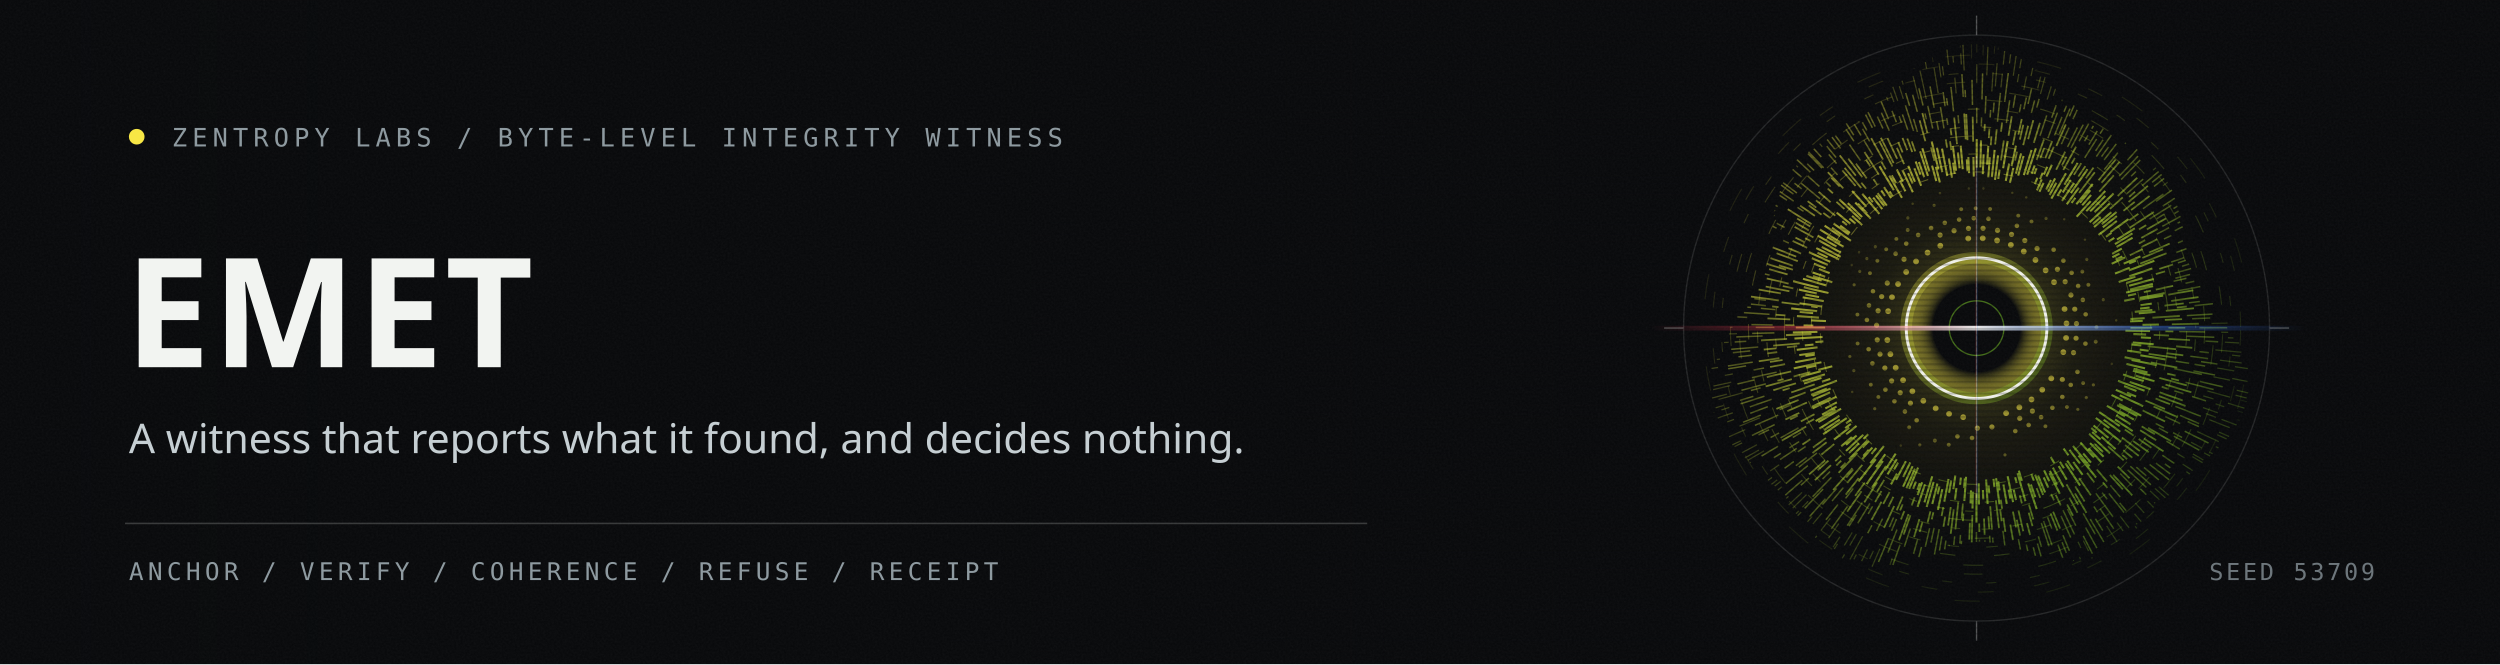
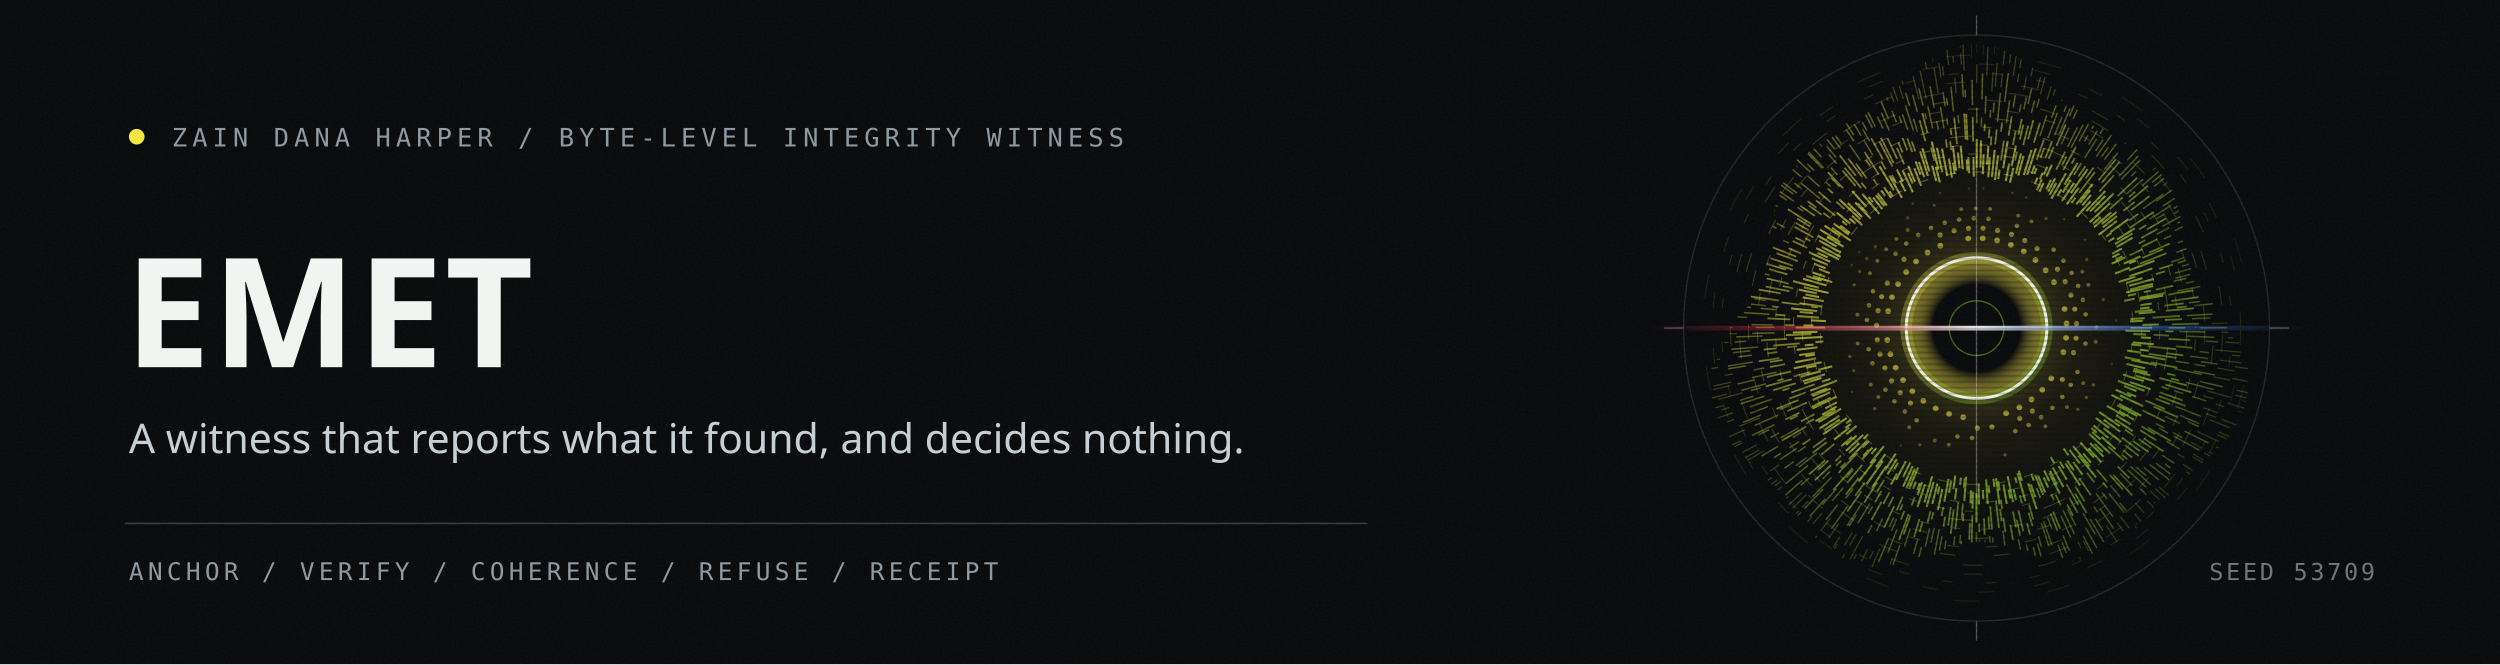
<svg xmlns="http://www.w3.org/2000/svg" viewBox="0 0 1280 340" width="1280" height="340" role="img" aria-label="emet: A witness that reports what it found, and decides nothing.">
  <defs>
    <radialGradient id="halo">
      <stop offset="0" stop-color="#F7E745" stop-opacity="0.34" />
      <stop offset="0.4" stop-color="#F7E745" stop-opacity="0.08" />
      <stop offset="1" stop-color="#07080A" stop-opacity="0" />
    </radialGradient>
    <radialGradient id="core">
      <stop offset="0" stop-color="#FFFFFF" />
      <stop offset="0.36" stop-color="#FFFFFF" stop-opacity="0.92" />
      <stop offset="0.74" stop-color="#F7E745" stop-opacity="0.6" />
      <stop offset="1" stop-color="#F7E745" stop-opacity="0" />
    </radialGradient>
    <radialGradient id="pupil">
      <stop offset="0" stop-color="#07080A" />
      <stop offset="0.62" stop-color="#07080A" />
      <stop offset="1" stop-color="#F7E745" stop-opacity="0.3" />
    </radialGradient>
    <linearGradient id="ray" x1="0" y1="0" x2="1" y2="1">
      <stop offset="0" stop-color="#F7E745" />
      <stop offset="1" stop-color="#74BF22" />
    </linearGradient>
    <linearGradient id="flare" x1="0" y1="0" x2="1" y2="0">
      <stop offset="0" stop-color="#FF3B57" stop-opacity="0" />
      <stop offset="0.22" stop-color="#FF3B57" stop-opacity="0.42" />
      <stop offset="0.5" stop-color="#FFFFFF" stop-opacity="0.9" />
      <stop offset="0.78" stop-color="#3B7BFF" stop-opacity="0.42" />
      <stop offset="1" stop-color="#3B7BFF" stop-opacity="0" />
    </linearGradient>
    <linearGradient id="veil" x1="0" y1="0" x2="1" y2="0">
      <stop offset="0" stop-color="#07080A" stop-opacity="0.96" />
      <stop offset="0.4" stop-color="#07080A" stop-opacity="0.86" />
      <stop offset="0.64" stop-color="#07080A" stop-opacity="0" />
    </linearGradient>
    <pattern id="scan" width="4" height="3" patternUnits="userSpaceOnUse">
      <rect width="4" height="1" fill="#07080A" />
    </pattern>
    <filter id="grain" x="0" y="0" width="100%" height="100%">
      <feTurbulence type="fractalNoise" baseFrequency="0.9" numOctaves="3" seed="3975" result="n" />
      <feColorMatrix in="n" type="saturate" values="0" />
    </filter>
  </defs>
  <rect width="1280" height="340" fill="#07080A" />
  <g>
    <circle cx="1012" cy="168" r="80" fill="none" stroke="url(#ray)" stroke-width="0.55" stroke-dasharray="5.21 9.54" stroke-dashoffset="22.13" opacity="0.38" />
    <circle cx="1012" cy="168" r="84.6" fill="none" stroke="url(#ray)" stroke-width="0.55" stroke-dasharray="5.36 17.01" stroke-dashoffset="24.17" opacity="0.37" />
    <circle cx="1012" cy="168" r="89.2" fill="none" stroke="url(#ray)" stroke-width="0.55" stroke-dasharray="4.85 12.97" stroke-dashoffset="29.3" opacity="0.36" />
    <circle cx="1012" cy="168" r="93.8" fill="none" stroke="url(#ray)" stroke-width="0.55" stroke-dasharray="4.25 10.48" stroke-dashoffset="27.86" opacity="0.35" />
    <circle cx="1012" cy="168" r="98.4" fill="none" stroke="url(#ray)" stroke-width="0.55" stroke-dasharray="12.17 36.77" stroke-dashoffset="39.4" opacity="0.33" />
    <circle cx="1012" cy="168" r="103" fill="none" stroke="url(#ray)" stroke-width="0.55" stroke-dasharray="4.87 11.02" stroke-dashoffset="36.37" opacity="0.32" />
    <circle cx="1012" cy="168" r="107.6" fill="none" stroke="url(#ray)" stroke-width="0.55" stroke-dasharray="7.54 24.63" stroke-dashoffset="30.64" opacity="0.3" />
    <circle cx="1012" cy="168" r="112.2" fill="none" stroke="url(#ray)" stroke-width="0.55" stroke-dasharray="5.96 13.98" stroke-dashoffset="14.13" opacity="0.27" />
    <circle cx="1012" cy="168" r="116.8" fill="none" stroke="url(#ray)" stroke-width="0.55" stroke-dasharray="7.98 19.81" stroke-dashoffset="0.18" opacity="0.25" />
    <circle cx="1012" cy="168" r="121.4" fill="none" stroke="url(#ray)" stroke-width="0.55" stroke-dasharray="10.15 34.47" stroke-dashoffset="35.81" opacity="0.23" />
    <circle cx="1012" cy="168" r="126" fill="none" stroke="url(#ray)" stroke-width="0.55" stroke-dasharray="9.44 28.92" stroke-dashoffset="35.25" opacity="0.2" />
    <circle cx="1012" cy="168" r="130.6" fill="none" stroke="url(#ray)" stroke-width="0.55" stroke-dasharray="5.15 17.41" stroke-dashoffset="7.99" opacity="0.17" />
    <circle cx="1012" cy="168" r="135.2" fill="none" stroke="url(#ray)" stroke-width="0.55" stroke-dasharray="8.03 20.94" stroke-dashoffset="28.08" opacity="0.14" />
    <circle cx="1012" cy="168" r="139.8" fill="none" stroke="url(#ray)" stroke-width="0.55" stroke-dasharray="12.82 34.39" stroke-dashoffset="18.04" opacity="0.11" />
    <path d="M1147.21 204.82L1150.37 205.68M1145.54 210.34L1148.41 211.25M1145.58 214.87L1146.7 215.27M882.22 220.35L882.08 220.41M877.8 211.05L877.35 211.2M875.44 190.37L875.06 190.43M989.75 31.79L989.36 29.39M1003.72 24.38L1003.66 23.25M1009.47 29.89L1009.33 22.67M1012.12 26.91L1012.12 22.61M1015.31 28.36L1015.43 23.21M1021.05 27.61L1021.3 23.65M1023.06 25.44L1023.14 24.37" stroke="url(#ray)" stroke-width="0.5" opacity="0.13" />
    <path d="M1137.27 170.1L1140.79 170.16M1140.7 172.92L1143.5 173.03M1139.15 175.18L1146.35 175.59M1134.27 179.15L1147.55 180.36M1142.78 181.83L1146.98 182.28M1136.6 184.4L1147.7 185.86M1144.29 187.74L1150.88 188.73M1135.26 188.44L1143.9 189.87M1142.88 193.78L1150.74 195.33M1133.26 192.9L1141.81 194.66M1145.22 199.8L1151.06 201.19M1144.58 202.33L1150.32 203.82M1130.18 200.18L1141.81 203.35M1128.08 202.69L1133.31 204.25M1140.7 206.46L1149.14 208.98M1134.38 206.8L1138.82 208.21M1127.92 208.68L1135.48 211.33M1129.38 211.74L1134.58 213.68M1137.41 214.73L1145.15 217.62M1131.15 214.87L1141.59 218.97M1136.17 221.28L1141.3 223.47M1135.18 222.57L1140.01 224.71M1125 220.96L1136.01 226.12M1134.45 228.65L1135.87 229.36M1121.8 226.42L1127.24 229.32M1131.15 231.4L1132.83 232.3M1128.47 231.82L1131.54 233.5M1122.77 232.4L1128.13 235.52M1122.52 233.8L1127.71 236.89M1114.78 232.17L1118.49 234.49M1117.52 237.6L1122.6 240.95M1119.43 241.49L1121.24 242.73M1105.27 249.18L1110.33 253.58M1103.3 250.04L1108.67 254.87M1100.82 251.33L1105.62 255.83M1102.95 257.23L1103.39 257.65M1099.47 256.56L1102.67 259.81M1093.26 257.54L1097.82 262.56M1092.88 263.07L1096.31 267.1M1093.75 267.85L1094.23 268.43M1093.21 269.5L1094.02 270.52M1085.57 264.37L1090.08 270.28M1083.94 267.55L1087.03 271.83M1078.61 269.3L1083.97 277.46M1077.81 282.33L1077.86 282.42M1066.67 276.81L1069.35 282.13M1070.97 285.36L1071.26 285.95M1063.92 277.34L1065.44 280.54M1064.68 285.15L1065.22 286.35M1061.53 286.75L1061.7 287.17M968.84 285.95L967.64 289.22M962.5 280.95L958.47 290.16M959.15 282.07L957.26 286.16M956.09 281.31L953.15 287.29M950.46 283.95L949.17 286.38M953.66 274.54L947.16 286.42M950.5 273.4L947.07 279.28M944.39 283.88L943.24 285.84M948.32 272.63L944.26 279.29M940.79 278.5L939.17 281.03M942.02 274.86L938.58 280.12M941.49 268.06L936.23 275.52M937.11 265.36L932.29 271.62M930.21 274.34L929.45 275.32M932.84 262.72L928.2 268.27M927.79 264.45L925.42 267.17M922.21 262.16L920.38 264.08M925.77 256.66L922.8 259.72M920.97 261.59L919.62 262.98M924.96 253.24L917.88 260.17M922.64 252.09L915.77 258.56M915.69 254.15L914.5 255.21M912.28 249.24L910.21 250.93M911.71 246.45L908.64 248.85M909.94 245.7L906.96 247.97M907.26 244.46L905.2 245.97M910.95 237.94L906.39 241.1M896.45 236.75L896.07 236.97M903.18 230.85L894.89 235.64M900.56 230.43L893.42 234.43M899.55 227.72L891.89 231.79M891.93 226.78L888.1 228.66M891.28 225.7L886.93 227.78M893.55 219.96L885.3 223.58M901 213.9L890.62 218.2M887.79 214.74L884.3 216.05M887.21 211.33L879.46 214.02M885.43 208.6L881.37 209.91M882.43 207.57L878.38 208.8M892.21 201.11L879.89 204.51M884.23 201.78L876.56 203.81M885.69 197.48L877.13 199.48M886.39 195.67L877.3 197.67M887.24 191.45L883.09 192.24M879.62 188.14L876.3 188.65M880.68 183.84L879.01 184.04M885.08 175.24L882.65 175.38M889.31 170.89L885.21 170.99M887.03 167.59L885.85 167.59M920.6 85.6L919.67 84.77M933.02 75.16L931.68 73.58M951.57 62.42L951.39 62.11M966.7 51.66L965.95 49.73M969.68 52.2L967.94 47.42M971.64 51.68L969.13 44.45M974.5 50.61L972.44 44.14M974.42 43.29L973.83 41.33M982.49 50.9L979.47 38.92M980.08 35.24L980.05 35.09M986.23 50.67L983.04 36.15M986.43 35.12L985.79 31.79M992.35 47.69L990.23 34.72M993.78 39.64L992.75 32.35M995.14 38.61L994.52 33.85M997.68 33.29L996.84 25.37M1001.56 47.81L1000.85 39.71M1000.18 32.01L999.9 28.74M1004.22 33.05L1003.89 27.3M1005.66 36.13L1005.02 22.99M1012.1 42.6L1012.11 32.88M1017.23 38.6L1017.82 24M1019.81 46.81L1020.45 36.95M1021.6 44.23L1022.52 32.38M1024.49 44.75L1025.21 37.7M1025.67 33.12L1026.38 26.14M1028.85 32.49L1029.44 27.75M1030.79 38.78L1032.26 28.64M1032.93 42.08L1033.62 37.91M1034.12 34.93L1034.91 30.2M1036.19 46.06L1037.57 39.12M1039.88 38.96L1040.78 34.76M1042.43 35.48L1042.46 35.39M1043.27 45.25L1044.81 39.21M1044.7 48.16L1047.09 39.4M1048.15 50.98L1050.24 44.21M1051.24 49L1052.42 45.44M1055.62 51.81L1055.91 51.03M1087.94 73.72L1088.49 73.04M1102.36 87.18L1103.79 85.9M1107.47 95.08L1109.83 93.28M1132.28 165.6L1140.5 165.43" stroke="url(#ray)" stroke-width="0.64" opacity="0.27" />
    <path d="M1126.07 167.88L1140.33 167.86M1115.77 169.74L1128.98 169.96M1119.49 172.11L1133.73 172.66M1129.16 174.62L1135.7 174.99M1126.1 180.07L1130.94 180.58M1121.45 182.41L1130.55 183.61M1126.91 185.15L1135.33 186.41M1113.98 184.91L1120.86 186.05M1123.58 186.5L1129.04 187.41M1122.99 189.86L1134.09 192.05M1113.23 188.79L1127.36 191.69M1126.31 195.28L1138.03 198.08M1119 195.71L1133.37 199.43M1113.25 200.1L1117.92 201.58M1122.3 202.97L1129.49 205.25M1113.78 208.04L1126.84 213.17M1116.18 212.7L1125.97 216.9M1120.07 215.87L1125.82 218.42M1108.62 213.28L1116.26 216.86M1118.57 220.79L1130.76 226.83M1103.7 216.79L1107.96 219.06M1112.62 221.54L1117.25 224M1105.3 219.12L1109.99 221.69M1113 223.34L1126.06 230.5M1109.22 225.87L1116.06 229.95M1107.13 233.08L1113.28 237.29M1108.41 237.5L1111.22 239.53M1103.84 237.13L1111.14 242.62M1100.6 237.78L1110.59 245.65M1097.73 239.36L1105.38 245.73M1093.81 239.2L1098.9 243.64M1090.72 238.73L1101.24 248.19M1089.31 240.53L1098.95 249.58M1095.83 250.24L1098.9 253.25M1085.55 242.47L1091.72 248.73M1080.5 248.52L1085.56 254.46M1085.28 257.5L1088.59 261.54M1079.71 252.63L1087.53 262.4M1076.29 252.22L1078.9 255.64M1073.09 252.54L1081.85 264.65M1075.27 260.51L1082.24 270.71M1072.04 259.31L1073.98 262.25M1072.86 265.61L1076.61 271.62M1070.2 265.78L1077.18 277.51M1066.6 262.85L1072.75 273.54M1067.83 270.08L1073.6 280.62M1066.63 274.34L1071.3 283.44M1058.56 260.67L1062.82 269.15M1056.25 261.2L1062.16 273.63M1055.23 264.13L1060.21 275.21M1056.22 274.03L1059.55 282.02M1055.78 277.63L1057.97 283.11M1048.33 264.78L1050.55 270.7M1053.62 278.87L1056.15 285.61M1046.32 266.79L1050.63 279.2M1045.13 267.73L1049.11 279.7M1043.63 274.6L1045.22 279.98M1043.17 278.3L1045.02 284.86M1041.03 280.22L1042.15 284.56M1037.48 278.85L1038.23 282.09M1033.41 276.02L1034.47 281.36M1025.5 271.76L1026.48 279.31M1020.23 275.25L1020.42 277.81M1018.7 274.26L1018.92 277.74M1016.26 276.6L1016.29 277.35M1013.47 276.28L1013.48 277.28M1011.94 272.42L1011.94 277.44M1004.3 276.85L1004.17 278.6M1003.76 273.84L1003.42 278.26M1000.8 274.6L1000.33 279.05M998.04 278.97L997.96 279.63M996.32 276.72L995.66 281.27M994.23 274.59L993.01 281.89M992.87 270.88L990.44 283.92M990.26 270.26L988.65 277.79M987.99 270.4L985.75 279.96M983.78 280.04L982.46 285.26M981.83 276.07L979.74 283.54M978.12 270.56L975.02 279.95M972.81 278.91L969.16 289.24M971.27 271.1L966.6 282.92M971.01 265.72L968.48 271.75M966.81 275.75L961.78 287.74M969.52 264.92L967.36 269.87M963.87 265.56L960.76 271.86M958.44 268.93L956.25 273.06M958.77 259.23L956.49 263.14M957.35 257.78L951.17 267.94M950.36 263.65L946.67 269.38M953.51 257.32L945.79 269.1M945.94 259.27L937.62 270.78M948.87 250.07L944.91 255.21M941.03 258.28L934.88 266.11M943.8 249.61L938.03 256.51M940.34 250.08L933.08 258.4M934.63 255.31L926.52 264.47M933.43 250.4L924.01 260.27M937.67 244.43L928.05 254.32M937.01 241.43L933.14 245.23M926.16 244.78L922.04 248.47M922.82 245.88L914.09 253.5M925.62 238.37L914.33 247.57M930.28 231.92L921 239.18M925.02 234.22L919.49 238.43M918.43 236.31L913.69 239.77M924.48 228.58L920.49 231.34M919.9 229.58L911.38 235.27M921.19 226.06L916.19 229.26M911.8 232.07L908.2 234.37M922.13 221.47L917.9 223.98M910.31 228.5L901.91 233.5M920.85 219.06L911.67 224.2M910.88 221.7L906.53 224.01M905.75 220.01L900.35 222.66M908.64 217.4L896.99 222.97M910.44 212.55L898.5 217.79M916.39 207.54L911.14 209.71M901.52 212.57L892.4 216.25M905.16 208.2L896.12 211.6M907.07 204.43L895.91 208.31M903.4 202.84L891.19 206.76M897.69 202.91L890.88 204.99M901.45 198.55L896.46 199.93M904.13 196.52L891.61 199.83M898.13 194.58L889.54 196.58M909.64 190.54L896.97 193.34M903.2 188.45L897.81 189.47M894.01 187.33L884.82 188.83M897.42 185.43L884.69 187.37M896.95 181.88L890.09 182.7M896.13 179.68L887.2 180.58M900.22 177.65L886.38 178.84M894.11 174.73L888.16 175.07M902.46 172L888.99 172.5M908.49 170.44L897.11 170.71M908.46 167.66L898.94 167.63M907.59 166.36L896.71 166.19M894.56 162.5L889.52 162.27M905.98 160.93L892.87 160.06M908.96 158.54L901.56 157.86M896.47 157.4L894.62 157.23M904.11 156.52L896.47 155.71M904.15 153.74L898.21 152.95M906.03 140.89L903.6 140.27M915.88 124.44L913 123.13M909.63 116.86L907.68 115.88M913.72 116.44L909.67 114.31M908.51 110.42L908.33 110.32M908.83 107.91L908.58 107.76M910.16 105.77L909.11 105.13M923.43 108.26L920.31 106.16M914.95 102.55L911.13 99.97M918.36 102.98L911.26 98.06M918.24 99.38L911.93 94.76M920.03 98.85L912.95 93.53M922.44 96.71L918.77 93.78M931.82 101.75L922.09 93.71M922.35 90.65L917.84 86.75M931.55 95.48L925.49 90.02M926.92 88.17L920.03 81.71M937.3 95.52L935.01 93.3M928.84 87.31L925.33 83.9M932.83 86.06L925.65 78.62M933.7 85.9L925.94 77.76M940.82 89.55L937.45 85.84M932.52 80.4L928.69 76.18M940.3 83.72L936.32 79.04M940.08 80.64L935.3 74.85M939.4 76.35L935.51 71.44M942.37 76.01L937.98 70.2M942.73 73.53L939.72 69.43M952.55 82.17L946.92 74.04M949.19 72.32L945.12 66.12M949.14 69.22L945.27 63.15M958.85 79.37L954.33 71.84M952.86 69.39L949.36 63.55M957.29 72.41L953.61 65.98M955.84 66.76L953.56 62.65M958.65 65.42L955.16 58.69M960.11 64.79L956.39 57.39M964.06 65.78L961.22 59.71M967.33 66.91L963.26 57.69M966.94 61.01L963.12 51.94M970.95 62.56L968.69 56.78M973.54 62.76L972.37 59.54M976.81 66.57L974.04 58.59M979.75 67.05L975.57 53.94M981.72 67.51L979.72 60.89M977.73 54.27L975.72 47.62M981.67 57.31L979.26 48.48M986.3 61.11L985.57 58.05M984.6 54.04L982.47 45.18M989.55 65.79L987.01 54.2M992.48 66.55L991.59 61.95M990.28 55.16L988.18 44.25M995.3 65.74L993.5 54.74M997.24 64.01L996.74 60.45M995.88 54.42L994.85 47.16M997.14 53.98L996.66 50.27M1000.21 57.06L998.88 44.55M1002.89 63.18L1002.53 59M1005.18 49.59L1004.51 37.97M1006.31 49.78L1006.13 46.02M1009.9 53.76L1009.67 40.88M1012.09 63.15L1012.09 55.11M1014.45 64.71L1014.56 60.09M1014.78 50.94L1015.09 37.58M1016.44 58.06L1016.8 49.13M1018.95 60.22L1019.2 56.29M1020.56 57.65L1020.96 52.51M1022.71 62.34L1024.21 47.55M1026.39 52.22L1028.24 37.4M1027.26 63.04L1028.97 51.27M1030.76 55.14L1031.83 48.7M1033.91 57.53L1034.72 53.45M1036.21 55.93L1037.51 49.92M1038.36 53.21L1040.19 45.24M1040.06 57.84L1041.71 51.36M1042.81 55.08L1044.03 50.63M1044.44 69.62L1047.91 59.11M1050.45 60.34L1052.76 53.85M1048.52 70.73L1053.43 57.64M1051.89 69.36L1055.73 59.87M1056.77 57.29L1058.05 54.13M1054.37 68.49L1059.85 55.62M1059.53 59.54L1061.95 54M1055.42 73.81L1059.32 65.36M1061.33 60.99L1063.52 56.25M1058.57 75.29L1063.6 65.28M1060.34 75.83L1066.64 63.8M1064.48 72.33L1069.42 63.31M1067.26 72.34L1069.03 69.26M1070.96 65.92L1071.82 64.44M1069.49 74.06L1073.79 67.04M1067.37 80.82L1073.48 71.19M1075.24 68.43L1076.86 65.88M1072.93 77.27L1076.76 71.56M1073.34 80.16L1081.02 69.15M1075.98 80.17L1079.56 75.26M1077.32 81.89L1083.54 73.68M1077.4 86.81L1084.35 78.17M1089.24 82.04L1094.22 76.5M1085.02 90.2L1094.67 79.92M1086.04 91.92L1095.78 81.91M1091.13 90.25L1093.6 87.82M1088.95 99.17L1097.3 91.7M1096.84 95.01L1105.23 87.8M1101.84 93.42L1106.76 89.33M1102.84 95.47L1108.02 91.34M1097.19 106.87L1107.66 99.35M1103.92 103.07L1112.07 97.32M1107.32 105.54L1113.45 101.52M1100.55 112.15L1111.7 105.12M1104.22 112L1108.23 109.56M1112.83 106.77L1114.81 105.57M1113.32 109.3L1115.43 108.08M1107.12 115.88L1116.38 110.8M1104.28 119.86L1110.58 116.57M1114.91 114.31L1116.2 113.64M1113.46 118.11L1117.54 116.1M1107.94 122.35L1111.74 120.54M1115.13 124.33L1117.63 123.27M1114.27 129.27L1119.49 127.29M1111.62 134.19L1118.2 131.96M1115.09 134.6L1119.14 133.28M1117.23 136.28L1120.82 135.2M1113.47 139.83L1121.85 137.5M1113.81 142.43L1121.31 140.54M1112.87 144.04L1119.45 142.48M1118.99 145.01L1123.46 144.05M1114.92 148.91L1126.55 146.75M1120.75 155.02L1126.31 154.36M1123.58 156.5L1133.01 155.53M1119.63 161.59L1132.8 160.81M1122.37 163.18L1131.61 162.78" stroke="url(#ray)" stroke-width="0.78" opacity="0.41" />
    <path d="M1110.24 167.89L1118.84 167.88M1108.69 169.62L1112.77 169.69M1102.69 171.47L1110.5 171.77M1110.29 173.55L1121.31 174.18M1114.17 177.32L1122.45 178.07M1099.59 177.27L1114.16 178.81M1109.26 180.8L1117.83 181.93M1100.08 181.15L1114.39 183.28M1101.21 185.57L1114.76 188.24M1109.58 191.29L1113.91 192.32M1111.6 193.79L1115.64 194.84M1105.6 193.49L1119.65 197.32M1108.74 196.91L1121.99 200.87M1106.78 198.05L1109.85 199.02M1105.75 200.89L1117.53 205.03M1105.39 202.8L1118.99 207.87M1103.65 204.05L1111.05 206.96M1098.45 205.09L1108.46 209.39M1102.6 208.14L1115.08 213.66M1097.02 210.12L1108.52 215.81M1099.82 219.06L1111.64 225.93M1096.53 218.32L1103.3 222.35M1095.72 220.27L1103.99 225.43M1097.67 224.51L1107.73 231.14M1087.88 219.91L1092.41 223.01M1095.02 224.79L1101.5 229.23M1092.15 225.78L1100.16 231.55M1086.39 223.99L1095.63 230.95M1088.05 227.9L1095.04 233.4M1087.08 230.5L1091.76 234.39M1086.62 232.94L1089.09 235.09M1079.26 228.44L1087.32 235.68M1084.24 238.87L1090.32 244.83M1081.94 243.12L1091.73 253.62M1080.22 243.17L1086.89 250.52M1073.53 240.33L1078.85 246.58M1076.64 246.95L1078.99 249.82M1068.57 242.1L1072.3 246.99M1064.51 244.78L1070.52 253.57M1062.52 249.03L1067.32 256.73M1062.35 252.6L1068.27 262.55M1058.05 247.99L1064.07 258.46M1059.51 254.87L1063.68 262.49M1058.36 258.24L1061.36 264.08M1052.52 253.33L1055.1 258.76M1050.18 252.91L1051.64 256.14M1051.18 261.94L1054.81 270.65M1049.89 262.88L1053.39 271.63M1042.73 249.87L1044.61 254.87M1038.8 258.32L1041.06 265.94M1038.7 262.48L1040.64 269.37M1034.14 253.58L1035.21 257.73M1037.81 267.77L1039.4 273.9M1033.45 261.32L1035.91 272M1032.59 266.11L1034.28 274.19M1030.61 261.89L1032.23 270.05M1029.29 268.58L1030.65 276.53M1024.42 255.81L1025.08 260.49M1025.73 265.07L1026.75 272.31M1024.08 260.89L1024.86 266.88M1021.89 256.15L1023.49 270.43M1018.99 259.18L1019.91 271.16M1018.07 264.27L1018.49 270.91M1015.82 265.46L1016.15 273.83M1013.36 267.98L1013.42 272.37M1009.85 263.67L1009.53 277.68M1008.57 267.7L1008.28 276.35M1005.28 262.93L1005 266.86M1005 257.87L1004.41 265.51M1002.63 257.14L1001.17 271.05M1000.32 260.85L998.75 273.38M998.79 259.6L997.42 269.06M995.92 264.47L995.05 269.68M994.96 259.63L994.1 264.25M989.89 262.3L989.05 265.92M988.39 261.73L986.91 267.62M984.3 267.24L982.86 272.37M982.75 265.78L980 274.96M978.13 263.84L974.63 273.74M980.28 254.69L978.77 258.81M977.17 263.19L972.24 276.65M975.01 261.62L973.3 265.95M974.17 258.2L972.84 261.35M974.21 254.23L971.09 261.35M969.82 259.05L964.61 270.3M969.39 254.36L966.88 259.45M967.46 251.93L964.22 258.03M963.33 256.89L958.21 266.24M963.3 251.47L960.06 257.02M964.7 245.71L961.01 251.77M961.11 246.96L954.51 257.21M953.11 251.56L945.79 261.95M954.79 247.05L949.85 253.88M951.63 244.79L945 253.23M953.52 237.97L945.78 247.24M948.85 240.33L945.27 244.44M948.42 239.75L938.57 250.87M951.02 231.94L941.36 242.08M944.92 236.97L942.39 239.57M942.68 235.88L940.22 238.29M942.65 233.26L939.64 236.09M937.45 238.16L929.24 245.87M936.16 235.84L930.65 240.77M934.46 235.72L926.25 242.89M939.14 227.36L932.55 232.73M935.23 226.44L928.01 231.94M934.89 224.29L928.23 229.15M926.9 224.89L922.82 227.62M924.76 218.39L912.28 225.6M928.85 214.58L924.82 216.84M929.02 212.07L922.02 215.79M920.45 212.82L916.57 214.72M921.25 211.37L914.12 214.78M925.18 206.09L915.12 210.5M920.88 204.76L909.5 209.35M924.47 200.94L916.12 204.08M929.13 196.77L917.09 200.95M916.31 198.7L912.68 199.86M919.53 196.24L907.92 199.78M917.43 194.14L904 197.85M926.9 190.5L918.32 192.77M913.17 194.13L910.06 194.95M917.07 190.15L904.61 193.06M913.96 186.43L906.28 187.88M912.69 184.27L906.24 185.32M911.03 183.36L900.48 184.97M909.95 180.31L904.86 180.92M920.18 177.25L914.9 177.79M909.5 178.33L903.03 178.98M921.43 175.82L907.86 176.99M915 173.54L901.62 174.3M918.78 166.53L914.03 166.46M916.61 163.54L904.94 162.99M914.12 161.48L909.18 161.15M910.6 157.21L907.34 156.86M921.36 156.01L912.18 154.8M910.74 153.83L896.51 151.84M911.81 150.25L900.41 148.23M916.17 149.12L904.04 146.74M918.19 147.66L912.79 146.48M915.77 145.21L904.58 142.56M915.25 140.5L905.79 137.81M914.4 138.08L904.52 135.06M917.96 138.12L910.8 135.84M917.87 136.04L906.48 132.17M920.47 133.71L909.61 129.64M919.67 131.41L907.63 126.64M922.14 129.82L915.7 127.08M925.27 126.87L917.81 123.33M923.85 123.96L919.27 121.67M926.95 123.38L924.19 121.93M928.49 121.54L918.84 116.17M926.09 117.96L919.48 114.11M926.86 115.97L920.12 111.86M927.5 114.77L915.35 107.11M929.22 110.53L921.66 105.27M932.61 109.89L926.11 105.14M936.97 111.59L933.53 109M929.92 106.29L925.51 102.97M939.68 110.43L929.77 102.55M937.25 103.51L931.13 98.22M944.35 107.02L940.25 103.32M938.47 99.01L935.78 96.49M941.94 95.48L937.61 91M943.79 96.48L935.85 88.15M950.06 95.19L943.28 87.22M952.96 96.29L944.42 85.92M955.48 96.64L952.98 93.5M950.18 89.95L941.93 79.55M953.51 90.72L946.31 81.2M955.76 91.3L950.25 83.8M961.11 94.53L959.19 91.75M957.61 85.15L955.4 81.78M961.98 89.4L954.62 77.84M965.48 86.72L963.32 82.94M964.13 81.72L958.05 70.75M968.95 85.22L962.21 72.25M969.52 83.51L963 70.53M971.37 81.36L966.36 70.69M974.9 84.04L971.19 75.64M974.13 78.08L971.87 72.72M976.53 76.9L974.08 70.62M979.06 77.85L976.54 70.95M980.6 77.5L978.81 72.33M985.79 72.34L982.86 61.62M990.41 82.34L988.66 75.4M986.8 68.03L984.24 57.86M996.92 75.65L996.22 71.39M999.07 76.86L998.41 72.27M999.14 69.3L998.67 65.74M1001.99 73.8L1000.54 60.17M1006.43 71.35L1005.67 58.09M1007.37 71.77L1006.72 58.36M1010.25 72.62L1010.01 59.76M1016.07 67.17L1016.22 63.45M1018.27 70.7L1018.59 65.82M1019.26 74.36L1019.62 69.77M1021.53 73.98L1022.32 66.17M1024.51 67.41L1025.08 62.77M1024.49 82.12L1025.96 71.96M1028.36 69.59L1030.03 59.56M1030.6 74.25L1032.01 67.15M1033.4 68.94L1035.13 60.94M1031.71 82.19L1032.75 77.67M1034.17 71.48L1035.92 63.86M1035.87 74.31L1038.4 64.37M1038.4 71.26L1041.05 61.52M1041.3 73.14L1044.46 62.91M1042.74 81.93L1046.5 71.4M1044.65 81.03L1046.64 75.74M1047.18 81.01L1050.73 72.23M1048.89 81.37L1051.52 75.18M1052.87 74.72L1057.71 63.69M1052.74 86.91L1057.38 77.66M1055.69 84.69L1058.03 80.23M1056.4 87.05L1062.96 75.09M1060.66 83.75L1062.33 80.87M1061.83 89.54L1065.61 83.59M1064.09 90.43L1067.73 85.02M1067.91 91.25L1071.88 85.81M1064.51 98.77L1072.55 88.18M1074.45 92.29L1083.24 81.64M1075.98 93.61L1085.24 82.84M1074.8 98.11L1082.27 89.79M1084.28 100.33L1094.3 90.95M1080.27 106.94L1086.84 101.06M1090.13 100.78L1093.14 98.2M1089.82 103.4L1099.73 95.17M1087.21 107.95L1092.95 103.37M1091.12 107.57L1100.59 100.34M1090.24 112.74L1094.85 109.48M1090.54 116.53L1102.8 108.5M1095.14 117.51L1098.84 115.27M1099.2 117.48L1109.05 111.77M1096.35 121.78L1104.68 117.21M1095.08 124.66L1098.31 122.97M1096.5 126.45L1104.44 122.54M1090.44 130.68L1097.05 127.53M1100.29 129.35L1110.88 124.71M1096.89 132.06L1107.5 127.56M1095.73 134.99L1109.28 129.64M1105.58 137.68L1112.62 135.39M1103.8 140.33L1108.52 138.91M1097.62 149.6L1101.27 148.82M1103.77 148.28L1112.63 146.38M1110.14 150.88L1122.99 148.63M1111.67 154.07L1125.62 152.11M1108.2 156.52L1118.05 155.35M1114.51 157.44L1119.61 156.91M1108.9 159.16L1123.31 157.84M1102.04 162.64L1116.08 161.8M1108.42 163.79L1117.21 163.4M1111.98 166L1125.81 165.73" stroke="url(#ray)" stroke-width="0.92" opacity="0.55" />
    <path d="M1090.78 167.91L1101.9 167.9M1088.2 169.28L1100.85 169.49M1092.27 171.07L1098.82 171.32M1096.12 172.75L1101.26 173.04M1092.01 175.3L1102.69 176.27M1091.38 176.4L1096.36 176.92M1095.53 179L1100.09 179.6M1089.11 179.51L1096.32 180.58M1095.85 181.91L1108.74 184.04M1087.79 182.93L1095.86 184.52M1091.38 184.3L1104.24 186.95M1088.72 186.31L1098.27 188.59M1092.39 188.82L1099.51 190.66M1092.03 189.8L1101.01 192.24M1093.43 192.33L1103.11 195.22M1087.02 191.78L1097.63 195.15M1090.4 195.51L1101.1 199.26M1084.42 194.99L1098.02 200.05M1087.53 197.71L1093.87 200.2M1089.03 201.05L1093.68 203.05M1083.3 199.58L1091.1 203.04M1085.32 202.36L1097.32 207.99M1081.09 202.22L1086.81 205.06M1084.97 206.83L1096.34 212.88M1083.95 207.42L1094.14 213.01M1084.99 210.43L1092.52 214.81M1078.73 207.73L1088.02 213.25M1083.5 212.64L1090.83 217.22M1082.9 214.77L1091.92 220.72M1074.75 210.93L1085.29 218.14M1077.05 214.89L1085.58 221.05M1073.05 213.96L1079.98 219.17M1077.02 219.21L1085.93 226.23M1071.9 217.86L1079.53 224.21M1070.74 219.12L1073.5 221.52M1075.98 223.68L1083.19 229.96M1071.2 221.2L1075.48 225.05M1069.63 222.07L1080.31 232.09M1072.61 227.47L1076.7 231.48M1070.12 226.85L1077.04 233.86M1069.28 229.52L1075.92 236.65M1065.14 226.55L1072.15 234.28M1066.58 232.16L1070.59 236.87M1061.37 228.3L1069.89 238.7M1064.21 233.26L1073.18 244.47M1059.58 230.32L1064.96 237.37M1056.54 229.64L1059.06 233.12M1061.51 236.52L1066.3 243.14M1058.39 235.84L1061.84 240.87M1057.49 237.19L1065 248.61M1054.69 236.46L1056.75 239.77M1054.04 238.63L1058.18 245.6M1049.98 233.98L1051.86 237.24M1051.08 239.44L1056.55 249.45M1049.54 241.07L1053.19 248.19M1049.32 242.27L1054.63 252.84M1046.56 240.78L1049.24 246.42M1046.38 244.45L1048.73 249.67M1043.46 243.44L1047.11 252.18M1041.98 243.06L1046.1 253.37M1040.03 242.66L1041.33 246.13M1039.81 248.06L1042.08 254.57M1038.42 247.52L1042.79 260.67M1033.63 240.93L1035.21 246.25M1032.99 242.29L1037.04 256.61M1031.76 244.37L1032.52 247.31M1031.02 250.75L1032.24 256.04M1027.9 243.75L1030.7 257.1M1028.4 250.71L1029.32 255.35M1025.76 248.06L1027.47 258M1023.07 246.31L1023.75 251.08M1022 244.86L1023.74 258.23M1020.66 245.18L1021.13 249.41M1018.18 248.58L1018.49 252.61M1016.89 245.5L1017.68 258.09M1015.25 250.89L1015.44 255.67M1013.08 247.46L1013.23 258.35M1011.95 252.61L1011.95 267.59M1010.11 251.75L1009.92 260.37M1009.15 251.07L1008.92 257.76M1006.62 244.1L1005.73 256.53M1006.01 244.97L1005.63 249.83M1003.96 244.51L1003.57 248.21M1001.7 249.86L1000.95 255.84M1001.12 243.43L1000.11 250.46M999 245.98L997.93 252.41M997.64 245.22L995.48 256.85M994.47 250.43L992.21 261.08M993 249.04L992.06 253.05M991.96 247.57L989.32 258.05M990.02 246.71L986.44 259.56M989.32 243.79L985.31 257.2M985.57 248.01L981.77 259.5M984.13 246.88L981.79 253.48M982.96 247.37L981.71 250.77M980.96 246.57L979.52 250.22M982.05 239.41L977.49 250.27M980.45 239.99L976.08 249.97M979.25 238.69L974.35 249.26M978.07 236.78L974.41 244.19M975.84 236.13L970.76 245.71M971.23 242.47L968.19 248M971.82 236.87L969.76 240.39M971.17 235.09L966.41 242.89M970.6 232.24L965.11 240.77M965.55 238.93L958.46 249.76M964.06 236.03L955.71 247.87M965.28 232.55L960.49 239.17M960.4 235.09L951.58 246.56M964.55 228.36L957.58 237.23M960.69 229.39L958.19 232.39M958.65 229.1L953.52 234.99M956.8 230.29L954.05 233.4M956.87 225.81L953.71 229.12M956.07 225.51L946.73 235.11M956.53 222.32L954.08 224.72M951.8 226.95L946.71 231.94M954.03 222.55L945.16 230.89M950.58 222.94L945.17 227.78M948.14 223.77L942.72 228.51M950.56 218.06L945.24 222.39M946.82 218.99L939 225.1M947.64 217L944.72 219.22M947.8 214.87L945.19 216.77M945.52 214.01L933.43 222.38M941.98 214.81L934.14 220.06M941.8 212.89L931.5 219.47M942.62 209.28L930.98 216.2M939.77 209.72L929.61 215.59M940.34 208.14L932.88 212.32M940.47 205.99L934.57 209.12M940.22 203.14L928.02 209.11M937.33 203.69L927.76 208.26M936.97 200.91L928.12 204.8M937.27 198.91L927.97 202.75M935.36 198.92L927.29 202.17M940.55 194.89L926.85 200.04M937.08 194.01L932.85 195.48M932.59 193.48L923.64 196.35M934.36 191.71L922.93 195.2M932.26 190.04L921.96 192.88M938.13 187.53L930.96 189.43M929.98 187.14L924.92 188.32M932.58 185.49L918.41 188.62M929.83 183.45L919.14 185.46M929.13 181.58L924.35 182.36M929.2 180.6L921.23 181.81M930.58 177.82L919.92 179.11M928.51 176.42L924.04 176.87M933.57 174.77L929.47 175.12M933.16 172.5L918.75 173.32M927.48 171.09L914.41 171.57M930.52 169.92L917.93 170.22M934.45 167.75L919.45 167.7M928.44 166.68L923.41 166.61M934.9 164.39L927.34 164.04M931.28 162.62L920.02 161.87M928.33 160.32L921.43 159.69M930.39 159.32L917.07 157.9M930.66 157.24L927.33 156.8M932.89 156.93L921.34 155.31M933.77 154.14L922.97 152.23M931.35 152.11L924.33 150.73M930.19 150.26L921.01 148.27M936.18 150.04L923.53 147.05M931.21 147.33L918.06 143.97M934.81 146.06L923.12 142.73M932.69 143.69L924.86 141.29M938.17 144.54L928.23 141.38M934.49 141.68L928.03 139.49M936.78 139.82L931.28 137.76M934.69 137.36L928.72 134.99M935.83 135.63L927.69 132.17M937.1 134.05L926.19 129.11M935.72 131.82L930.54 129.37M941.64 132.85L929.93 127M942.4 131.48L932.74 126.42M942.59 129.39L931.37 123.14M940.29 126.23L930.63 120.6M943.91 126.39L935.46 121.23M942.24 124.06L931.81 117.48M942.19 120.92L934.2 115.53M947.66 123.33L938 116.62M946.6 120.14L938.79 114.42M947.17 119.26L942.19 115.51M945.63 115.17L943.26 113.28M947.39 114.61L940.36 108.8M950.02 114.52L946.9 111.83M953.45 115.22L948.26 110.54M952.59 112.26L941.72 102.06M953.41 111.15L946.06 104.01M957.84 111.94L949.89 103.71M955.97 109.25L951.26 104.31M955.6 105.84L948.28 97.77M962.24 109.51L953.48 99.22M958.9 103.51L956.77 100.91M963.72 107.05L959.06 101.17M964.78 105.61L960.52 99.98M966.06 105.35L961.34 98.92M965.12 100.32L963.19 97.52M968.27 101.39L964.63 95.83M969.12 100.63L967.46 98.01M969.63 97.34L962.3 85.12M973.81 101.28L967.32 89.94M970.82 93.77L968.62 89.81M975.57 97.95L972.71 92.44M974.3 93.01L971.16 86.77M979.38 98.44L974.13 87.25M979.29 93.96L976.94 88.65M980.46 93.11L977 84.89M983.62 95.12L980.15 86.19M983.29 89.42L980.82 82.67M985.19 90.74L982.48 82.93M987.12 90.1L983.1 77.51M987.82 87.78L984.23 75.86M991.38 92.72L989.2 84.76M993.22 93.47L991.18 85.41M992.47 86.76L989.02 72.39M994.46 88.15L991.71 75.62M997.02 90.14L994.31 76.07M999.42 90.98L997.81 81.13M1000.79 89.04L999.98 83.29M1001.51 87.51L999.85 74.74M1003.3 86.15L1002.44 78.07M1004.93 86.63L1003.88 74.59M1007.37 87.69L1007.02 81.57M1008.18 88.64L1007.79 80.48M1010.58 90.47L1010.39 80.4M1012.07 85.82L1012.08 71.24M1013.95 85.71L1014.28 71.9M1015.19 89.17L1015.6 78.97M1017.39 84.38L1018.01 74.69M1017.99 90.78L1018.78 80.57M1019.84 90.67L1021.25 76.75M1021.44 92.1L1023 79.54M1023.11 91.6L1023.8 86.86M1025.61 86.14L1027.93 72.16M1026.95 92.63L1028.71 83.76M1029.92 85.07L1032.18 74.59M1029.07 93.67L1030.84 85.96M1032.15 88.89L1034.81 78.47M1033.31 89.91L1036.06 79.83M1036.2 89.66L1040.18 76.78M1037.91 89.43L1042.37 75.91M1040.22 88.96L1041.76 84.66M1041.62 89.09L1042.73 86.16M1041.82 94.27L1043.15 90.97M1044.5 91.68L1045.87 88.46M1042.91 97.45L1045.36 91.86M1046.45 89.38L1048.21 85.37M1044.19 98.18L1046.3 93.6M1047.75 90.45L1050.57 84.33M1047.65 97.03L1050.1 92.16M1048.63 98.14L1052.21 91.33M1049.38 99.85L1052.85 93.52M1050.29 101.7L1057.79 88.72M1053.41 100.33L1055.49 96.94M1056.97 94.52L1063.76 83.43M1056.12 98.54L1060.21 92.1M1055.75 102.85L1061.9 93.69M1060.33 98.79L1068.81 86.64M1058.18 104.6L1064.35 96.13M1060.64 103.88L1062.62 101.27M1063.09 104.58L1071.48 94.16M1064.97 103.79L1070.23 97.4M1066.06 105.14L1070.65 99.8M1063.24 110.97L1070.46 102.94M1068.17 108.15L1077.91 97.77M1070.13 108.27L1077.89 100.29M1072.39 108.66L1082.16 99.06M1069.89 113.81L1080.19 104.16M1071.55 114.74L1075.58 111.13M1072.14 116.26L1081.01 108.63M1076.1 114.79L1083.67 108.5M1076.63 116.39L1083.85 110.64M1074.44 120.31L1083.83 113.14M1080.62 118.76L1089.8 112.17M1078.26 121.2L1081.04 119.23M1079.57 123.72L1082.52 121.79M1083.89 122.66L1093.02 116.9M1082.85 124.97L1091.83 119.52M1083.67 126.48L1091.89 121.72M1081.42 129.96L1086.39 127.24M1081.52 131.73L1085.19 129.82M1083.19 132.99L1086.61 131.31M1081.18 135.08L1088.05 131.81M1087.33 135.02L1095.9 131.27M1090.13 134.92L1093.59 133.45M1082.88 140.05L1090.44 137.07M1090.02 138.45L1103.04 133.52M1090.21 141.46L1102.01 137.45M1084.75 144.42L1093.35 141.64M1088.62 144.91L1096.91 142.41M1090.11 146.32L1102.7 142.82M1090.6 148.26L1102.28 145.32M1088.56 149.81L1102.38 146.53M1089.5 151.35L1093.68 150.45M1087.61 153.97L1092.95 152.98M1095.58 152.5L1108.33 150.13M1095.51 153.43L1107.54 151.33M1095.93 156.27L1101.7 155.46M1095.73 158.01L1100.61 157.43M1092.98 159.66L1102.01 158.73M1095.04 160.42L1103.6 159.64M1090.78 163.31L1098.07 162.87M1090.6 164.57L1097.06 164.28M1096.95 166.3L1105.35 166.13" stroke="url(#ray)" stroke-width="1.06" opacity="0.69" />
    <g fill="#F7E745">
      <circle cx="1056.43" cy="180.3" r="1.49" opacity="0.57" />
      <circle cx="1050.25" cy="193.73" r="1.49" opacity="0.57" />
      <circle cx="1045.63" cy="199.54" r="1.49" opacity="0.57" />
      <circle cx="1040.13" cy="204.52" r="1.49" opacity="0.57" />
      <circle cx="1033.91" cy="208.56" r="1.49" opacity="0.57" />
      <circle cx="1027.12" cy="211.55" r="1.49" opacity="0.57" />
      <circle cx="1005.15" cy="213.59" r="1.49" opacity="0.57" />
      <circle cx="997.92" cy="211.9" r="1.49" opacity="0.57" />
      <circle cx="991.07" cy="209.07" r="1.49" opacity="0.57" />
      <circle cx="984.75" cy="205.18" r="1.49" opacity="0.57" />
      <circle cx="979.14" cy="200.33" r="1.49" opacity="0.57" />
      <circle cx="974.38" cy="194.64" r="1.49" opacity="0.57" />
      <circle cx="970.59" cy="188.26" r="1.49" opacity="0.57" />
      <circle cx="967.88" cy="181.35" r="1.49" opacity="0.57" />
      <circle cx="966.31" cy="174.1" r="1.49" opacity="0.57" />
      <circle cx="966.72" cy="159.32" r="1.49" opacity="0.57" />
      <circle cx="968.7" cy="152.17" r="1.49" opacity="0.57" />
      <circle cx="971.8" cy="145.43" r="1.49" opacity="0.57" />
      <circle cx="975.95" cy="139.27" r="1.49" opacity="0.57" />
      <circle cx="981.02" cy="133.86" r="1.49" opacity="0.57" />
      <circle cx="986.9" cy="129.33" r="1.49" opacity="0.57" />
      <circle cx="993.43" cy="125.81" r="1.49" opacity="0.57" />
      <circle cx="1007.74" cy="122.1" r="1.49" opacity="0.57" />
      <circle cx="1015.16" cy="122.01" r="1.49" opacity="0.57" />
      <circle cx="1022.5" cy="123.11" r="1.49" opacity="0.57" />
      <circle cx="1029.56" cy="125.38" r="1.49" opacity="0.57" />
      <circle cx="1036.17" cy="128.75" r="1.49" opacity="0.57" />
      <circle cx="1042.16" cy="133.13" r="1.49" opacity="0.57" />
      <circle cx="1047.36" cy="138.42" r="1.49" opacity="0.57" />
      <circle cx="1051.65" cy="144.48" r="1.49" opacity="0.57" />
      <circle cx="1057.06" cy="158.24" r="1.49" opacity="0.57" />
      <circle cx="1058.04" cy="165.59" r="1.49" opacity="0.57" />
      <circle cx="1057.83" cy="173.01" r="1.49" opacity="0.57" />
      <circle cx="1055.91" cy="194.32" r="1.34" opacity="0.51" />
      <circle cx="1040.59" cy="210.47" r="1.34" opacity="0.51" />
      <circle cx="1034.1" cy="214.18" r="1.34" opacity="0.51" />
      <circle cx="1019.86" cy="218.59" r="1.34" opacity="0.51" />
      <circle cx="1012.41" cy="219.2" r="1.34" opacity="0.51" />
      <circle cx="978.14" cy="206.4" r="1.34" opacity="0.51" />
      <circle cx="972.91" cy="201.06" r="1.34" opacity="0.51" />
      <circle cx="968.51" cy="195.02" r="1.34" opacity="0.51" />
      <circle cx="965.04" cy="188.4" r="1.34" opacity="0.51" />
      <circle cx="962.57" cy="181.34" r="1.34" opacity="0.51" />
      <circle cx="961.15" cy="174" r="1.34" opacity="0.51" />
      <circle cx="960.82" cy="166.54" r="1.34" opacity="0.51" />
      <circle cx="961.58" cy="159.1" r="1.34" opacity="0.51" />
      <circle cx="963.41" cy="151.85" r="1.34" opacity="0.51" />
      <circle cx="966.28" cy="144.95" r="1.34" opacity="0.51" />
      <circle cx="974.86" cy="132.76" r="1.34" opacity="0.51" />
      <circle cx="993.33" cy="120.33" r="1.34" opacity="0.51" />
      <circle cx="1000.47" cy="118.12" r="1.34" opacity="0.51" />
      <circle cx="1007.86" cy="116.97" r="1.34" opacity="0.51" />
      <circle cx="1015.33" cy="116.91" r="1.34" opacity="0.51" />
      <circle cx="1022.73" cy="117.94" r="1.34" opacity="0.51" />
      <circle cx="1029.91" cy="120.03" r="1.34" opacity="0.51" />
      <circle cx="1036.7" cy="123.15" r="1.34" opacity="0.51" />
      <circle cx="1042.97" cy="127.23" r="1.34" opacity="0.51" />
      <circle cx="1053.4" cy="137.88" r="1.34" opacity="0.51" />
      <circle cx="1057.35" cy="144.23" r="1.34" opacity="0.51" />
      <circle cx="1060.32" cy="151.08" r="1.34" opacity="0.51" />
      <circle cx="1062.27" cy="158.3" r="1.34" opacity="0.51" />
      <circle cx="1063.15" cy="165.72" r="1.34" opacity="0.51" />
      <circle cx="1062.94" cy="173.19" r="1.34" opacity="0.51" />
      <circle cx="1061.64" cy="180.56" r="1.34" opacity="0.51" />
      <circle cx="1050.82" cy="208.78" r="1.18" opacity="0.44" />
      <circle cx="1045.04" cy="213.59" r="1.18" opacity="0.44" />
      <circle cx="1038.67" cy="217.58" r="1.18" opacity="0.44" />
      <circle cx="1031.82" cy="220.7" r="1.18" opacity="0.44" />
      <circle cx="1009.67" cy="224.25" r="1.18" opacity="0.44" />
      <circle cx="1002.2" cy="223.44" r="1.18" opacity="0.44" />
      <circle cx="981.33" cy="215.21" r="1.18" opacity="0.44" />
      <circle cx="975.31" cy="210.71" r="1.18" opacity="0.44" />
      <circle cx="969.95" cy="205.43" r="1.18" opacity="0.44" />
      <circle cx="965.33" cy="199.5" r="1.18" opacity="0.44" />
      <circle cx="958.67" cy="186.05" r="1.18" opacity="0.44" />
      <circle cx="956.74" cy="178.78" r="1.18" opacity="0.44" />
      <circle cx="955.86" cy="163.8" r="1.18" opacity="0.44" />
      <circle cx="956.92" cy="156.35" r="1.18" opacity="0.44" />
      <circle cx="958.96" cy="149.11" r="1.18" opacity="0.44" />
      <circle cx="970.54" cy="129.91" r="1.18" opacity="0.44" />
      <circle cx="975.99" cy="124.72" r="1.18" opacity="0.44" />
      <circle cx="982.08" cy="120.31" r="1.18" opacity="0.44" />
      <circle cx="988.71" cy="116.75" r="1.18" opacity="0.44" />
      <circle cx="995.74" cy="114.1" r="1.18" opacity="0.44" />
      <circle cx="1003.07" cy="112.41" r="1.18" opacity="0.44" />
      <circle cx="1010.56" cy="111.72" r="1.18" opacity="0.44" />
      <circle cx="1018.08" cy="112.03" r="1.18" opacity="0.44" />
      <circle cx="1032.65" cy="115.62" r="1.18" opacity="0.44" />
      <circle cx="1051.46" cy="127.84" r="1.18" opacity="0.44" />
      <circle cx="1056.46" cy="133.46" r="1.18" opacity="0.44" />
      <circle cx="1060.67" cy="139.69" r="1.18" opacity="0.44" />
      <circle cx="1064" cy="146.43" r="1.18" opacity="0.44" />
      <circle cx="1066.42" cy="153.55" r="1.18" opacity="0.44" />
      <circle cx="1067.86" cy="160.94" r="1.18" opacity="0.44" />
      <circle cx="1067.74" cy="175.94" r="1.18" opacity="0.44" />
      <circle cx="1063.66" cy="190.39" r="1.18" opacity="0.44" />
      <circle cx="1060.21" cy="197.07" r="1.18" opacity="0.44" />
      <circle cx="1055.91" cy="203.24" r="1.18" opacity="0.44" />
      <circle cx="997.75" cy="227.72" r="1.01" opacity="0.36" />
      <circle cx="990.66" cy="225.57" r="1.01" opacity="0.36" />
      <circle cx="977.5" cy="218.79" r="1.01" opacity="0.36" />
      <circle cx="961.73" cy="203.26" r="1.01" opacity="0.36" />
      <circle cx="957.85" cy="196.94" r="1.01" opacity="0.36" />
      <circle cx="951.1" cy="175.86" r="1.01" opacity="0.36" />
      <circle cx="950.99" cy="161.05" r="1.01" opacity="0.36" />
      <circle cx="957.42" cy="139.87" r="1.01" opacity="0.36" />
      <circle cx="961.21" cy="133.5" r="1.01" opacity="0.36" />
      <circle cx="965.74" cy="127.63" r="1.01" opacity="0.36" />
      <circle cx="970.94" cy="122.35" r="1.01" opacity="0.36" />
      <circle cx="976.74" cy="117.73" r="1.01" opacity="0.36" />
      <circle cx="1004.14" cy="107.1" r="1.01" opacity="0.36" />
      <circle cx="1011.54" cy="106.6" r="1.01" opacity="0.36" />
      <circle cx="1018.95" cy="106.99" r="1.01" opacity="0.36" />
      <circle cx="1033.34" cy="110.43" r="1.01" opacity="0.36" />
      <circle cx="1040.13" cy="113.42" r="1.01" opacity="0.36" />
      <circle cx="1066.15" cy="139.06" r="1.01" opacity="0.36" />
      <circle cx="1069.25" cy="145.8" r="1.01" opacity="0.36" />
      <circle cx="1073.4" cy="167.54" r="1.01" opacity="0.36" />
      <circle cx="1073.01" cy="174.95" r="1.01" opacity="0.36" />
      <circle cx="1066.58" cy="196.13" r="1.01" opacity="0.36" />
      <circle cx="1058.26" cy="208.37" r="1.01" opacity="0.36" />
      <circle cx="1047.26" cy="218.27" r="1.01" opacity="0.36" />
      <circle cx="1026.56" cy="232.89" r="0.83" opacity="0.29" />
      <circle cx="982.93" cy="227.81" r="0.83" opacity="0.29" />
      <circle cx="959.86" cy="209.27" r="0.83" opacity="0.29" />
      <circle cx="949.15" cy="189.74" r="0.83" opacity="0.29" />
      <circle cx="947.11" cy="182.56" r="0.83" opacity="0.29" />
      <circle cx="949.31" cy="145.81" r="0.83" opacity="0.29" />
      <circle cx="952.19" cy="138.93" r="0.83" opacity="0.29" />
      <circle cx="955.82" cy="132.42" r="0.83" opacity="0.29" />
      <circle cx="960.16" cy="126.35" r="0.83" opacity="0.29" />
      <circle cx="976.82" cy="111.57" r="0.83" opacity="0.29" />
      <circle cx="990.26" cy="105.15" r="0.83" opacity="0.29" />
      <circle cx="1047.58" cy="111.82" r="0.83" opacity="0.29" />
      <circle cx="1068.43" cy="132.82" r="0.83" opacity="0.29" />
      <circle cx="1076.89" cy="153.44" r="0.83" opacity="0.29" />
      <circle cx="1071.81" cy="197.07" r="0.83" opacity="0.29" />
      <circle cx="1068.18" cy="203.58" r="0.83" opacity="0.29" />
      <circle cx="1063.84" cy="209.65" r="0.83" opacity="0.29" />
      <circle cx="973.19" cy="228.17" r="0.64" opacity="0.2" />
      <circle cx="948.31" cy="200.71" r="0.64" opacity="0.2" />
      <circle cx="948.1" cy="135.7" r="0.64" opacity="0.2" />
      <circle cx="951.83" cy="129.19" r="0.64" opacity="0.2" />
      <circle cx="979.29" cy="104.31" r="0.64" opacity="0.2" />
      <circle cx="993.25" cy="98.9" r="0.64" opacity="0.2" />
      <circle cx="1008.03" cy="96.51" r="0.64" opacity="0.2" />
      <circle cx="1015.52" cy="96.49" r="0.64" opacity="0.2" />
      <circle cx="1030.31" cy="98.78" r="0.64" opacity="0.2" />
      <circle cx="1037.45" cy="101.07" r="0.64" opacity="0.2" />
      <circle cx="1056.88" cy="112.21" r="0.64" opacity="0.2" />
      <circle cx="1067.5" cy="122.77" r="0.64" opacity="0.2" />
      <circle cx="1083.49" cy="164.03" r="0.64" opacity="0.2" />
      <circle cx="1081.22" cy="186.31" r="0.64" opacity="0.2" />
    </g>
    <circle cx="1012" cy="168" r="132" fill="url(#halo)" />
    <circle cx="1012" cy="168" r="36" fill="url(#pupil)" />
    <circle cx="1012" cy="168" r="36" fill="none" stroke="url(#ray)" stroke-width="6" opacity="0.32" />
    <circle cx="1012" cy="168" r="36" fill="none" stroke="#FFFFFF" stroke-width="1.5" opacity="0.9" />
    <circle cx="1012" cy="168" r="14" fill="none" stroke="#74BF22" stroke-width="0.7" opacity="0.55" />
    <rect x="844" y="166.8" width="336" height="2.4" fill="url(#flare)" />
    <rect x="1011.2" y="80" width="1.6" height="176" fill="url(#flare)" opacity="0.38" />
    <g stroke="#F2F4F1" stroke-width="0.7" opacity="0.32" fill="none">
      <circle cx="1012" cy="168" r="150" opacity="0.4" />
      <path d="M1162 168L1172 168" />
      <path d="M862 168L852 168" />
      <path d="M1012 318L1012 328" />
      <path d="M1012 18L1012 8" />
    </g>
  </g>
  <rect width="1280" height="340" fill="url(#scan)" opacity="0.22" />
  <rect width="1280" height="340" fill="url(#veil)" />
  <rect width="1280" height="340" filter="url(#grain)" opacity="0.05" />
  <circle cx="70" cy="70" r="4" fill="#F7E745" />
-   <text x="88" y="75" font-family="Conso, ui-monospace, Cascadia Mono, Consolas, monospace" font-size="13" letter-spacing="2.6" fill="#8E9AA0">ZENTROPY LABS  /  BYTE-LEVEL INTEGRITY WITNESS</text>
+   <text x="88" y="75" font-family="Conso, ui-monospace, Cascadia Mono, Consolas, monospace" font-size="13" letter-spacing="2.6" fill="#8E9AA0">ZAIN DANA HARPER  /  BYTE-LEVEL INTEGRITY WITNESS</text>
  <text x="64" y="188" font-family="Hanken Grotesk, Segoe UI, ui-sans-serif, system-ui, sans-serif" font-size="78" font-weight="800" letter-spacing="1" fill="#F2F4F1">EMET</text>
  <text x="66" y="232" font-family="Hanken Grotesk, Segoe UI, ui-sans-serif, system-ui, sans-serif" font-size="21" fill="#C6CFD3">A witness that reports what it found, and decides nothing.</text>
  <path d="M64 268H700" stroke="#F2F4F1" stroke-width="0.8" opacity="0.2" />
  <text x="66" y="297" font-family="Conso, ui-monospace, Cascadia Mono, Consolas, monospace" font-size="12.5" letter-spacing="2.2" fill="#8E9AA0">ANCHOR  /  VERIFY  /  COHERENCE  /  REFUSE  /  RECEIPT</text>
  <text x="1216" y="297" font-family="Conso, ui-monospace, Cascadia Mono, Consolas, monospace" font-size="12" text-anchor="end" letter-spacing="1.4" fill="#8E9AA0" opacity="0.75">SEED 53709</text>
</svg>
